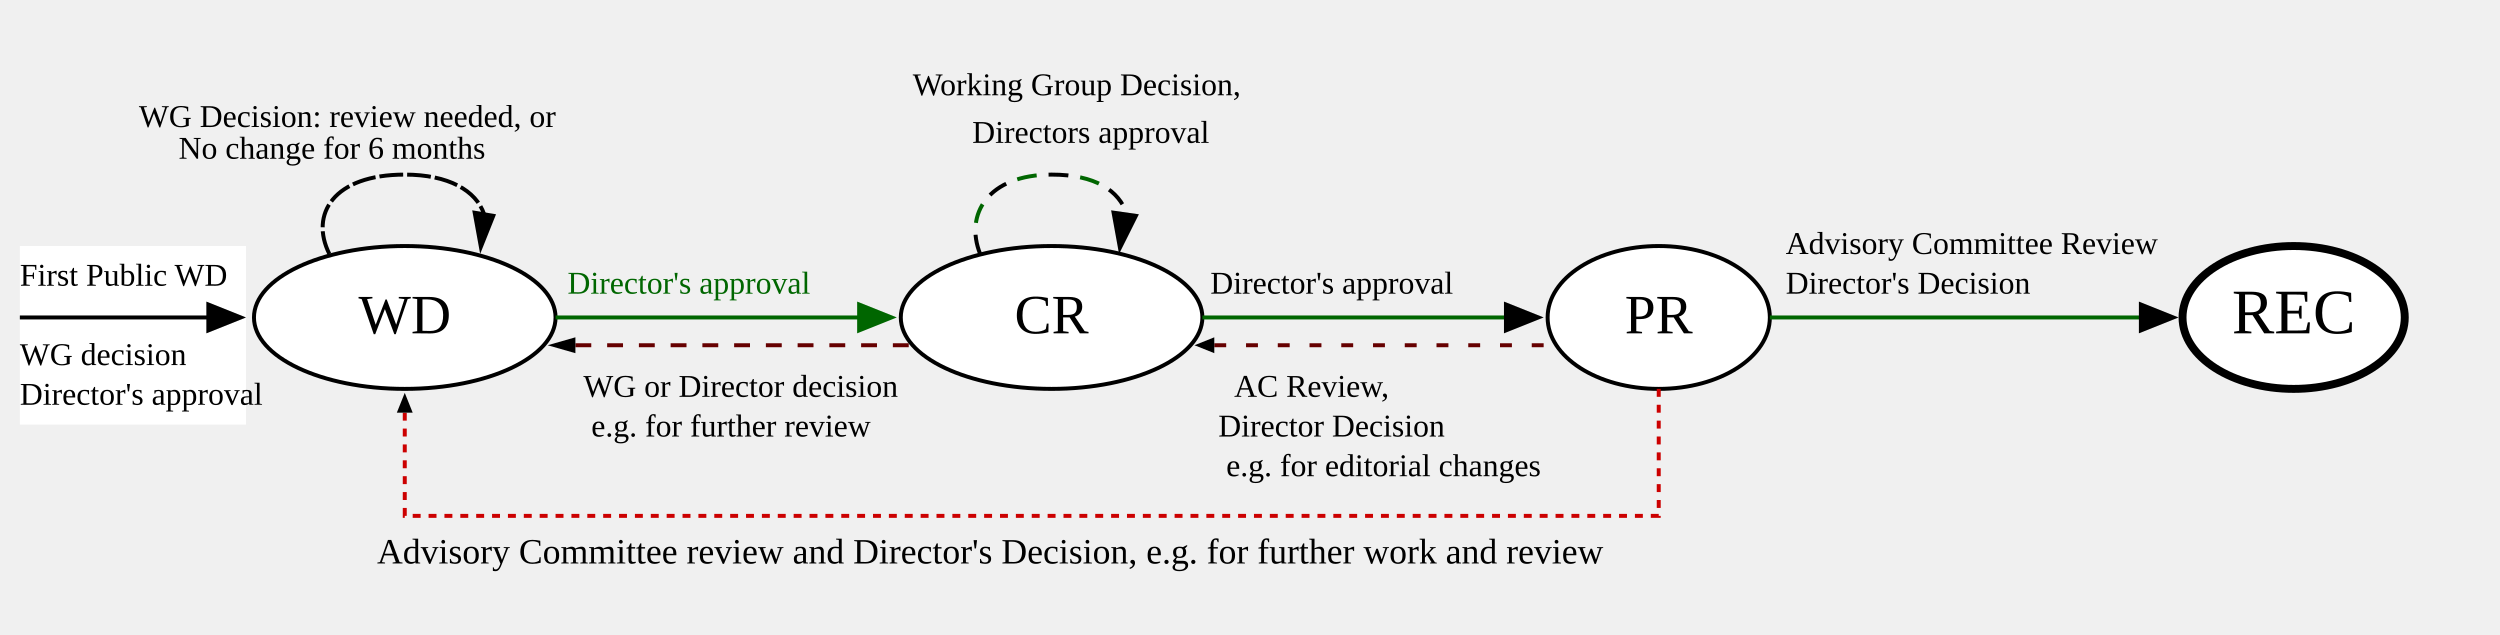
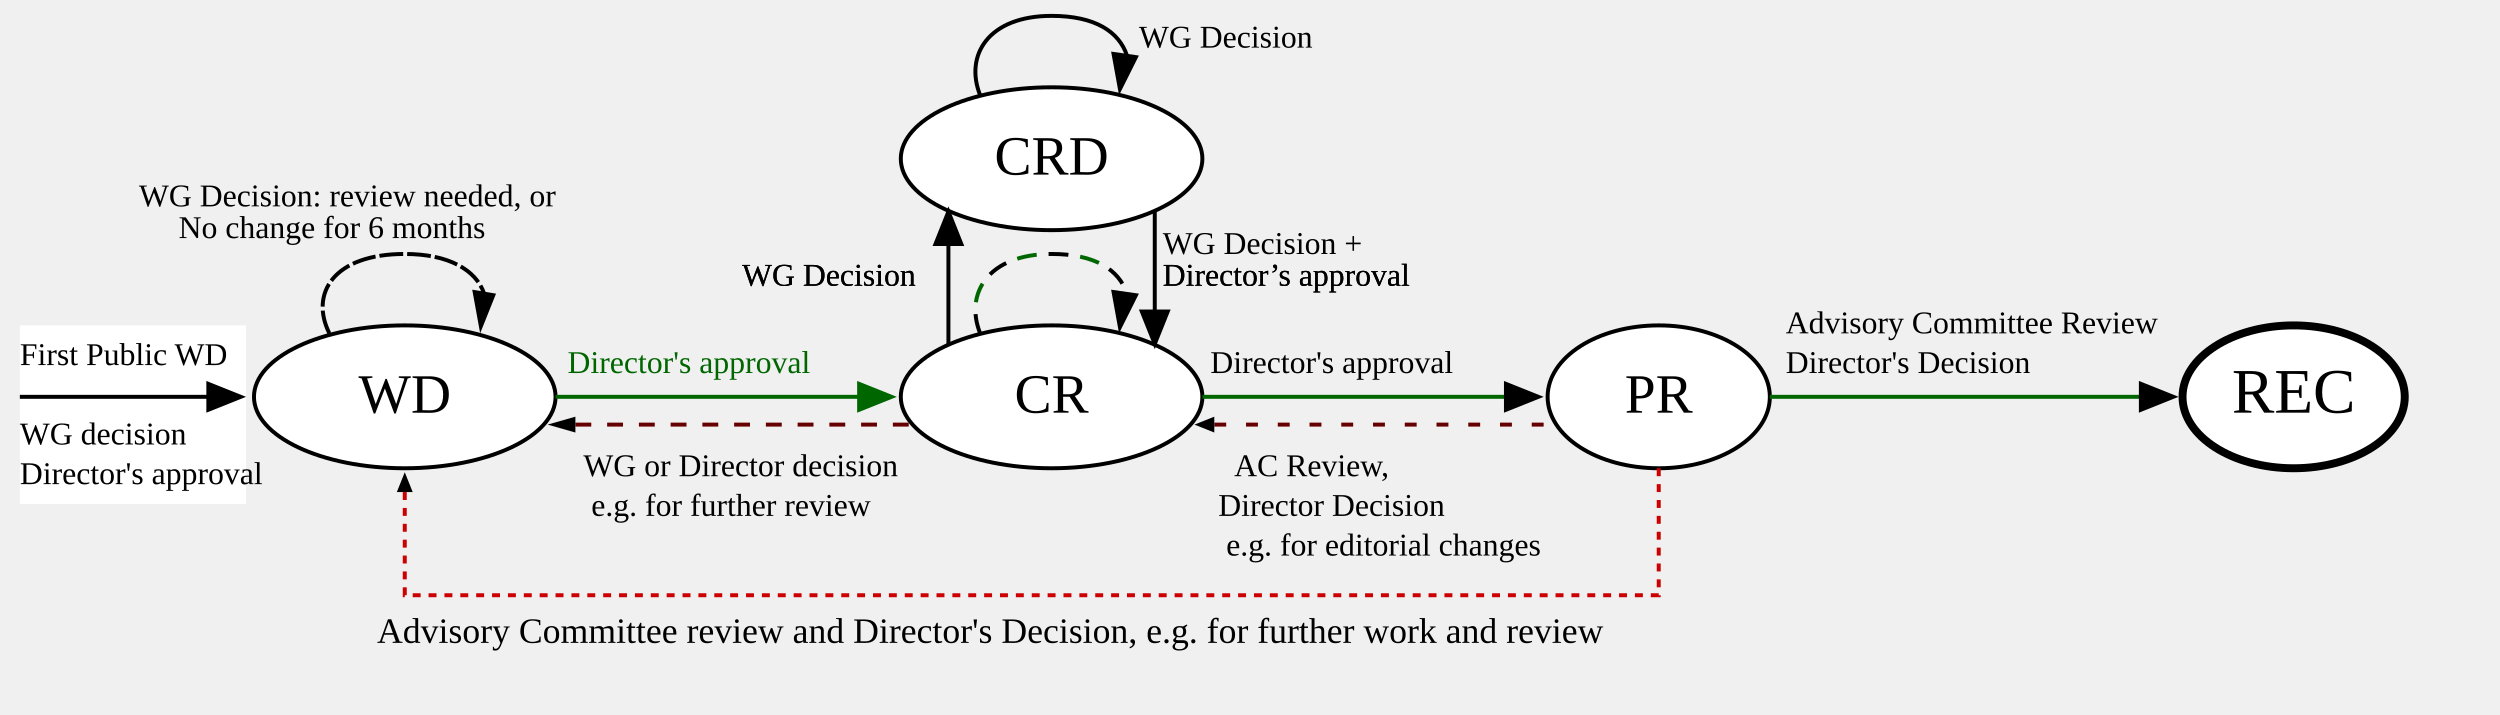
- <svg xmlns="http://www.w3.org/2000/svg" viewBox="-5 60 630 160" width="100%">
+ <svg xmlns="http://www.w3.org/2000/svg" viewBox="-5 40 630 180" width="100%">
  <g role="list">
    <g role="listitem">
      <a href="#wd-1">
        <rect role="img" fill="white" y="122" width="57" height="45">
							</rect>
        <text font-size="8">
          <tspan aria-hidden="true" y="132" x="0">First Public WD</tspan>
          <tspan x="0" y="152">WG decision</tspan>
          <tspan x="0" y="162">Director's approval</tspan>
        </text>
        <path d="M0,140h53" fill="none" stroke="#000" />
        <polygon points="47,136 57,140 47,144" />
      </a>
    </g>
    <g role="listitem">
      <a href="#cr-1">
        <ellipse role="img" id="wd-1" ry="18" rx="38" cy="140" cx="97" stroke="black" fill="#fff">
						</ellipse>
        <text aria-hidden="true" font-size="14" y="144" x="97" text-anchor="middle">WD</text>
      </a>
      <g role="list">
        <g role="listitem">
          <a href="#wd-1">
            <g role="img">
									</g>
            <text font-size="8">
              <tspan x="30" y="92">WG Decision: review needed, or</tspan>
              <tspan x="40" y="100">No change for 6 months</tspan>
            </text>
            <path d="M78,124C73,114 79,104 97,104 108,104 115,108 117,114" fill="none" stroke="black" stroke-dasharray="6 1" />
            <polygon points="120,114 116,124 114,113" />
          </a>
        </g>
        <g role="listitem" fill="#060">
          <a href="#cr-1">
            <g role="img">
									</g>
            <text x="138" y="134" font-size="8">Director's approval</text>
            <path stroke="#060" d="M135,140h81" />
            <polygon points="211,136 221,140 211,144" />
          </a>
        </g>
      </g>
    </g>
    <g role="listitem">
      <a href="#pr-1">
        <ellipse role="img" id="cr-1" ry="18" rx="38" cy="140" cx="260" stroke="black" fill="#fff">
						</ellipse>
        <text aria-hidden="true" font-size="14" y="144" x="260" text-anchor="middle">CR</text>
      </a>
+       <a href="#crd-1">
+         <ellipse role="img" id="crd-1" ry="18" rx="38" cy="80" cx="260" stroke="black" fill="#fff">
+ 						</ellipse>
+         <text aria-hidden="true" font-size="14" y="84" x="260" text-anchor="middle">CRD</text>
+       </a>
      <g role="list">
+         <g role="listitem">
+           <a href="#crd-1">
+             <g role="img">
+ 									</g>
+             <text font-size="8">
+               <tspan x="182" y="112">WG Decision</tspan>
+             </text>
+             <path stroke="#000" d="M234,127v-34" />
+             <polygon points="234,92 230,102 238,102" />
+           </a>
+         </g>
+         <g role="listitem">
+           <a href="#crd-1">
+             <g role="img">
+ 									</g>
+             <text font-size="8">
+               <tspan x="282" y="52">WG Decision</tspan>
+             </text>
+             <path stroke="#000" d="M242,64C238,54 244,44 260,44 271,44 277,48 279,54" fill="none" />
+             <polygon points="282,54 277,64 275,53" />
+           </a>
+         </g>
        <g role="listitem">
          <a href="#cr-1">
            <g role="img">
									</g>
            <text font-size="8">
-               <tspan x="225" y="84">Working Group Decision,</tspan>
-               <tspan x="240" y="96">Directors approval</tspan>
+               <tspan x="288" y="104">WG Decision +</tspan>
+               <tspan x="288" y="112">Director’s approval</tspan>
+             </text>
+             <path stroke="#000" d="M286,127v-34" />
+             <polygon points="286,128 282,118 290,118" />
+           </a>
+         </g>
+         <g role="listitem">
+           <a href="#cr-1">
+             <g role="img">
+ 									</g>
+             <text font-size="8">
+               <tspan x="182" y="112">WG Decision</tspan>
+               <tspan x="288" y="112">Director’s approval</tspan>
            </text>
            <path stroke="#000" d="M242,124C238,114 244,104 260,104 271,104 277,108 279,114" stroke-dasharray="5 11" fill="none" />
            <path stroke="#060" d="M242,124C238,114 244,104 260,104 271,104 277,108 279,114" stroke-dasharray="5 11" stroke-dashoffset="8" fill="none" />
            <polygon points="282,114 277,124 275,113" />
          </a>
        </g>
        <g role="listitem">
          <a href="#pr-1">
            <g role="img">
							</g>
            <text x="300" y="134" font-size="8">Director's approval</text>
            <path d="M298,140h77" stroke="#060" />
            <polygon points="374,136 384,140 374,144" />
          </a>
        </g>
        <g role="listitem">
          <a href="#wd-1">
            <g role="img">
								</g>
            <text font-size="8">
              <tspan x="142" y="160">WG or Director decision</tspan>
              <tspan x="144" y="170">e.g. for further review</tspan>
            </text>
            <path d="M140,147h84" stroke-dasharray="4 4" stroke="#600" />
            <polygon points="140,145 133,147 140,149" />
          </a>
        </g>
      </g>
    </g>
    <g role="listitem">
      <a href="#rec-1">
        <ellipse role="img" id="pr-1" ry="18" rx="28" cy="140" cx="413" stroke="black" fill="#fff">
						</ellipse>
        <text aria-hidden="true" font-size="14" y="144" x="413" text-anchor="middle">PR</text>
      </a>
      <g role="list">
        <g role="listitem">
          <a href="#rec-1">
            <g role="img">
									</g>
            <text x="300" y="138" font-size="8">
              <tspan x="445" y="124">Advisory Committee Review</tspan>
              <tspan x="445" y="134">Director's Decision</tspan>
            </text>
            <path d="M441,140h100" stroke="#060" />
            <polygon points="534,136 544,140 534,144" />
          </a>
        </g>
        <g role="listitem">
          <a href="#cr-1">
            <g role="img">
									</g>
            <text font-size="8">
              <tspan x="306" y="160">AC Review, </tspan>
              <tspan x="302" y="170">Director Decision</tspan>
              <tspan x="304" y="180">e.g. for editorial changes</tspan>
            </text>
            <path d="M301,147h88" stroke-dasharray="3 5" stroke="#600" />
            <polygon points="301,145 296,147 301,149" />
          </a>
        </g>
        <g role="listitem">
          <a href="#wd-1">
            <g role="img">
									</g>
            <text font-size="9">
              <tspan x="90" y="202">Advisory Committee review and Director's Decision, e.g. for further work and review</tspan>
            </text>
            <path d="M413,158v32h-316v-26" stroke-dasharray="2 2" stroke="#c00" fill="none" />
            <polygon points="95,164 97,159 99,164" />
          </a>
        </g>
      </g>
    </g>
    <g role="listitem">
      <ellipse role="img" id="rec-1" ry="18" rx="28" cy="140" cx="573" stroke="black" fill="#fff" stroke-width="2">
						</ellipse>
      <text aria-hidden="true" font-size="16" y="144" x="573" text-anchor="middle" stroke-width=".3">REC</text>
    </g>
  </g>
</svg>
